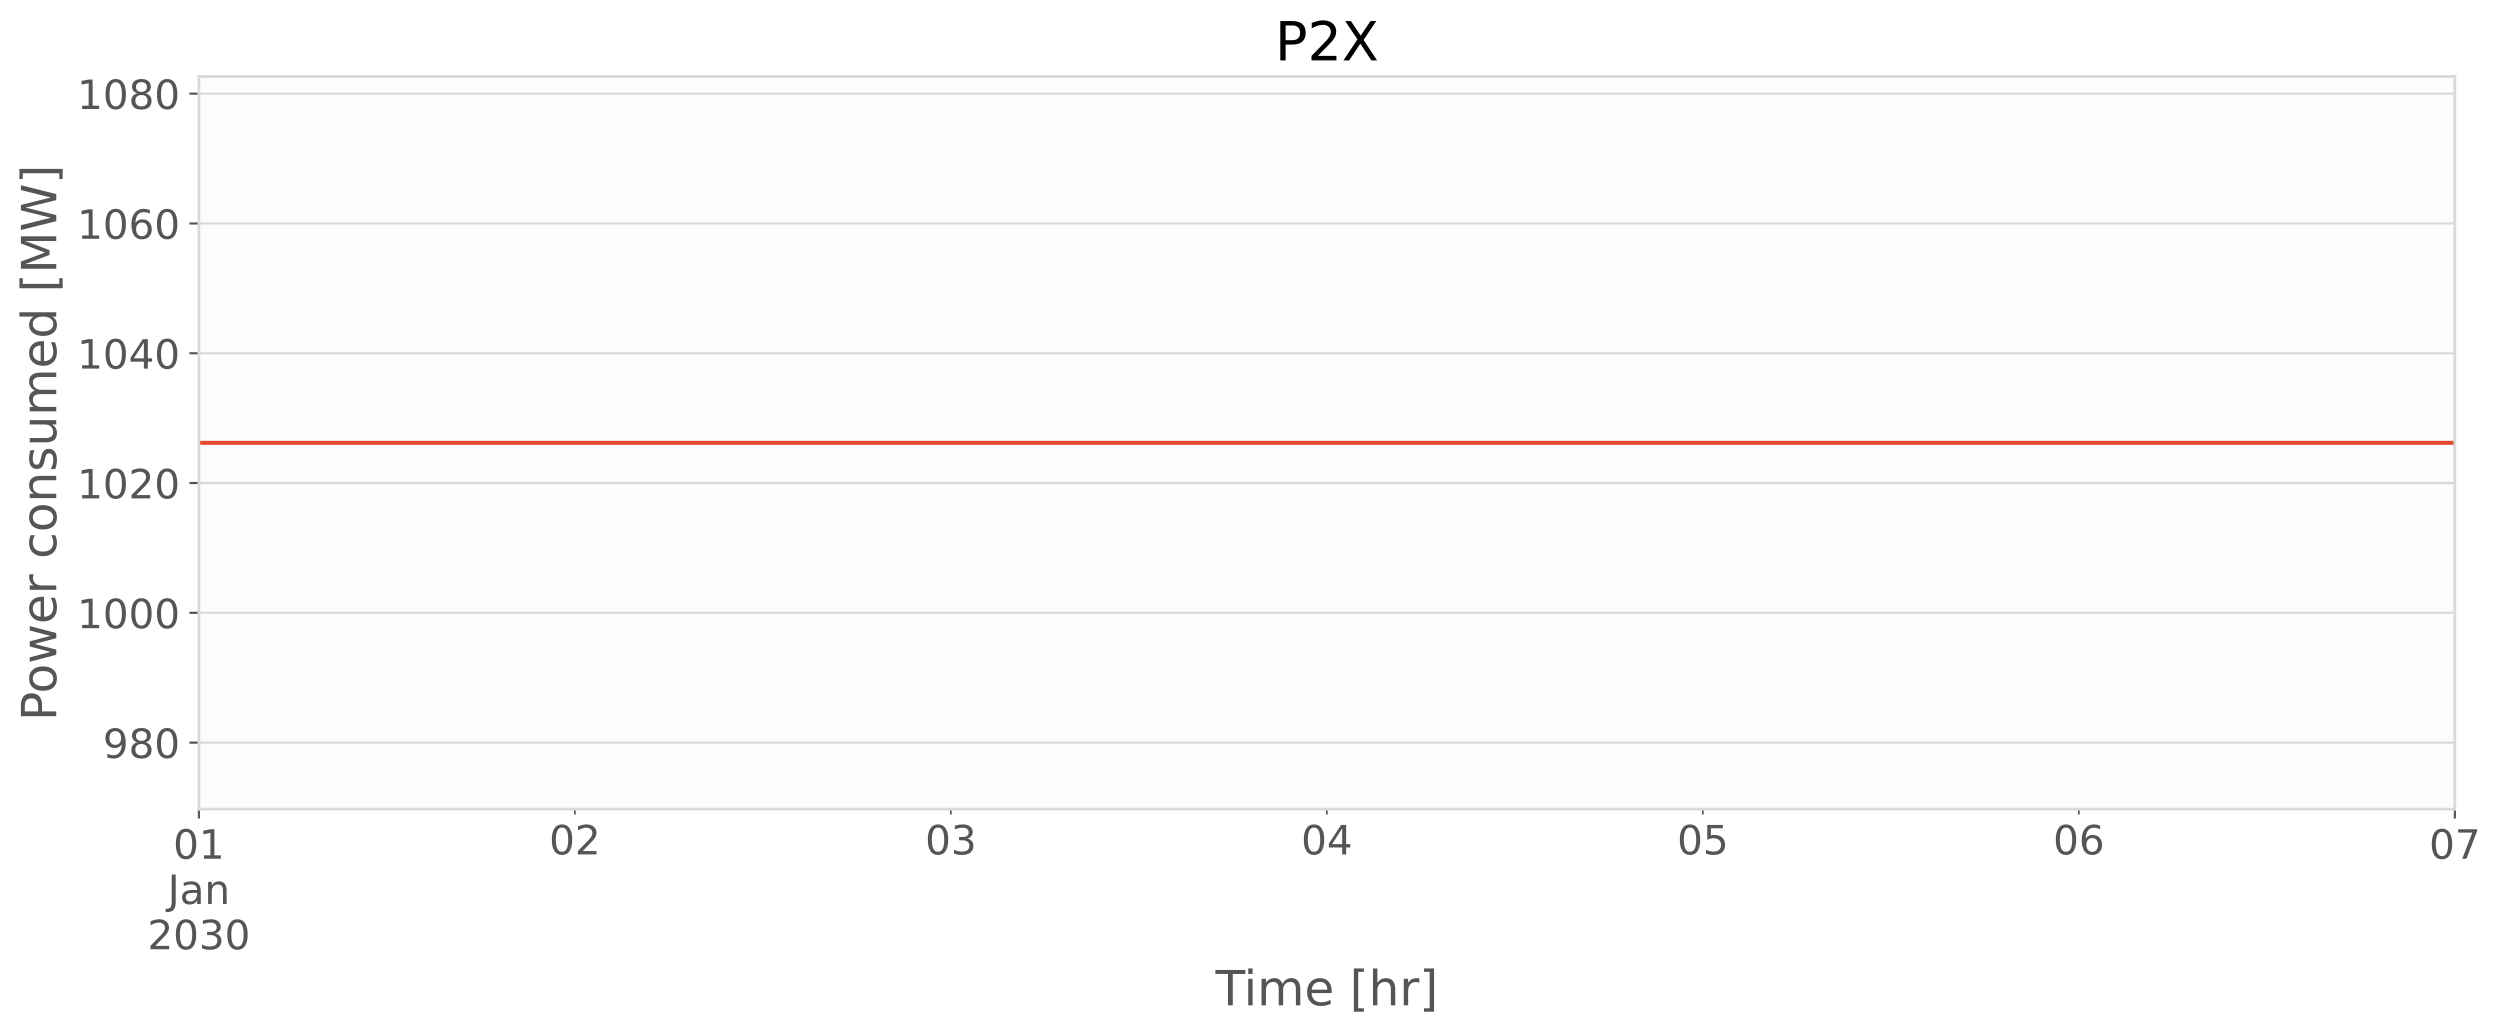
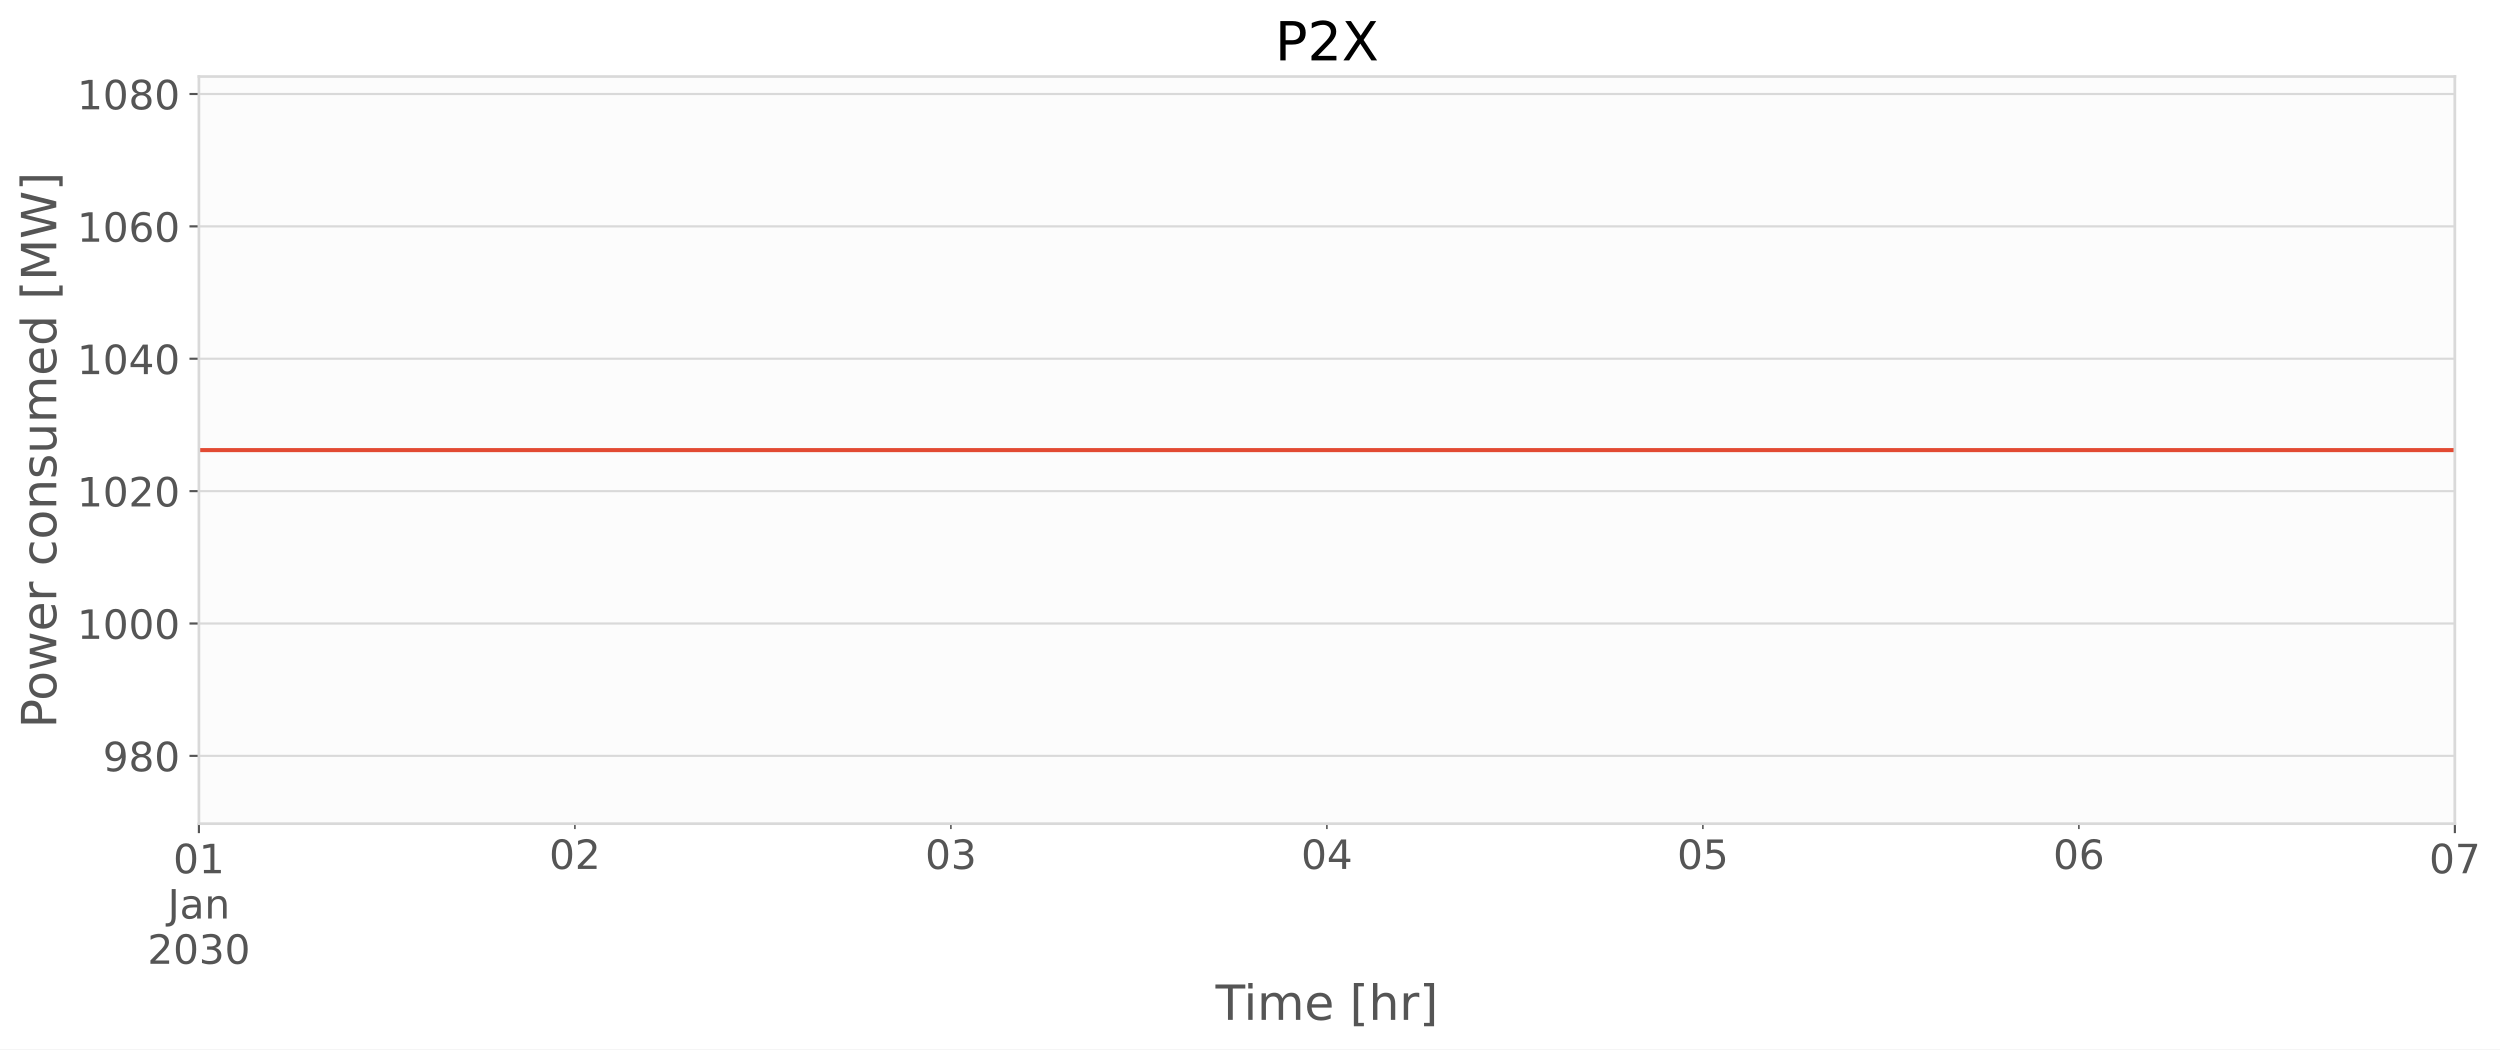
- <svg xmlns="http://www.w3.org/2000/svg" xmlns:xlink="http://www.w3.org/1999/xlink" height="383.928pt" version="1.1" viewBox="0 0 927.539 383.928" width="927.539pt">
+ <svg xmlns="http://www.w3.org/2000/svg" xmlns:xlink="http://www.w3.org/1999/xlink" height="389.328pt" version="1.1" viewBox="0 0 927.539 389.328" width="927.539pt">
  <defs>
    <style type="text/css">*{stroke-linecap:butt;stroke-linejoin:round;}</style>
  </defs>
  <g id="figure_1">
    <g id="patch_1">
-       <path d="M 0 383.928  L 927.539 383.928  L 927.539 0  L 0 0  z " style="fill:#ffffff;" />
+       <path d="M 0 389.328  L 927.539 389.328  L 927.539 0  L 0 0  z " style="fill:#ffffff;" />
    </g>
    <g id="axes_1">
      <g id="patch_2">
-         <path d="M 73.796 300.197  L 910.796 300.197  L 910.796 28.397  L 73.796 28.397  z " style="fill:#fcfcfc;" />
+         <path d="M 73.796 305.597  L 910.796 305.597  L 910.796 28.397  L 73.796 28.397  z " style="fill:#fcfcfc;" />
      </g>
      <g id="matplotlib.axis_1">
        <g id="xtick_1">
          <g id="line2d_1">
-             <path clip-path="url(#pcc6a707d5c)" d="M 73.796 300.197  L 73.796 28.397  " style="fill:none;stroke:#d9d9d9;stroke-linecap:square;stroke-width:0.8;" />
+             <path clip-path="url(#p86ba0b8efd)" d="M 73.796 305.597  L 73.796 28.397  " style="fill:none;stroke:#d9d9d9;stroke-linecap:square;stroke-width:0.8;" />
          </g>
          <g id="line2d_2">
            <defs>
-               <path d="M 0 0  L 0 3.5  " id="mbdd3575da2" style="stroke:#555555;stroke-width:0.8;" />
-             </defs>
-             <g>
-               <use style="fill:#555555;stroke:#555555;stroke-width:0.8;" x="73.796" xlink:href="#mbdd3575da2" y="300.197" />
+               <path d="M 0 0  L 0 3.5  " id="m4f97d7c72f" style="stroke:#555555;stroke-width:0.8;" />
+             </defs>
+             <g>
+               <use style="fill:#555555;stroke:#555555;stroke-width:0.8;" x="73.796" xlink:href="#m4f97d7c72f" y="305.597" />
            </g>
          </g>
          <g id="text_1">
-             <g style="fill:#555555;" transform="translate(64.25187 318.5945)scale(0.15 -0.15)">
+             <g style="fill:#555555;" transform="translate(64.25187 323.9945)scale(0.15 -0.15)">
              <defs>
                <path d="M 2034 4250  Q 1547 4250 1301 3770  Q 1056 3291 1056 2328  Q 1056 1369 1301 889  Q 1547 409 2034 409  Q 2525 409 2770 889  Q 3016 1369 3016 2328  Q 3016 3291 2770 3770  Q 2525 4250 2034 4250  z M 2034 4750  Q 2819 4750 3233 4129  Q 3647 3509 3647 2328  Q 3647 1150 3233 529  Q 2819 -91 2034 -91  Q 1250 -91 836 529  Q 422 1150 422 2328  Q 422 3509 836 4129  Q 1250 4750 2034 4750  z " id="DejaVuSans-30" transform="scale(0.015625)" />
                <path d="M 794 531  L 1825 531  L 1825 4091  L 703 3866  L 703 4441  L 1819 4666  L 2450 4666  L 2450 531  L 3481 531  L 3481 0  L 794 0  L 794 531  z " id="DejaVuSans-31" transform="scale(0.015625)" />
              </defs>
              <use xlink:href="#DejaVuSans-30" />
              <use x="63.623" xlink:href="#DejaVuSans-31" />
            </g>
-             <g style="fill:#555555;" transform="translate(62.23391 335.3913)scale(0.15 -0.15)">
+             <g style="fill:#555555;" transform="translate(62.23391 340.7912)scale(0.15 -0.15)">
              <defs>
                <path d="M 628 4666  L 1259 4666  L 1259 325  Q 1259 -519 939 -900  Q 619 -1281 -91 -1281  L -331 -1281  L -331 -750  L -134 -750  Q 284 -750 456 -515  Q 628 -281 628 325  L 628 4666  z " id="DejaVuSans-4a" transform="scale(0.015625)" />
                <path d="M 2194 1759  Q 1497 1759 1228 1600  Q 959 1441 959 1056  Q 959 750 1161 570  Q 1363 391 1709 391  Q 2188 391 2477 730  Q 2766 1069 2766 1631  L 2766 1759  L 2194 1759  z M 3341 1997  L 3341 0  L 2766 0  L 2766 531  Q 2569 213 2275 61  Q 1981 -91 1556 -91  Q 1019 -91 701 211  Q 384 513 384 1019  Q 384 1609 779 1909  Q 1175 2209 1959 2209  L 2766 2209  L 2766 2266  Q 2766 2663 2505 2880  Q 2244 3097 1772 3097  Q 1472 3097 1187 3025  Q 903 2953 641 2809  L 641 3341  Q 956 3463 1253 3523  Q 1550 3584 1831 3584  Q 2591 3584 2966 3190  Q 3341 2797 3341 1997  z " id="DejaVuSans-61" transform="scale(0.015625)" />
                <path d="M 3513 2113  L 3513 0  L 2938 0  L 2938 2094  Q 2938 2591 2744 2837  Q 2550 3084 2163 3084  Q 1697 3084 1428 2787  Q 1159 2491 1159 1978  L 1159 0  L 581 0  L 581 3500  L 1159 3500  L 1159 2956  Q 1366 3272 1645 3428  Q 1925 3584 2291 3584  Q 2894 3584 3203 3211  Q 3513 2838 3513 2113  z " id="DejaVuSans-6e" transform="scale(0.015625)" />
              </defs>
              <use xlink:href="#DejaVuSans-4a" />
              <use x="29.492" xlink:href="#DejaVuSans-61" />
              <use x="90.771" xlink:href="#DejaVuSans-6e" />
            </g>
-             <g style="fill:#555555;" transform="translate(54.70813 352.188)scale(0.15 -0.15)">
+             <g style="fill:#555555;" transform="translate(54.70813 357.588)scale(0.15 -0.15)">
              <defs>
                <path d="M 1228 531  L 3431 531  L 3431 0  L 469 0  L 469 531  Q 828 903 1448 1529  Q 2069 2156 2228 2338  Q 2531 2678 2651 2914  Q 2772 3150 2772 3378  Q 2772 3750 2511 3984  Q 2250 4219 1831 4219  Q 1534 4219 1204 4116  Q 875 4013 500 3803  L 500 4441  Q 881 4594 1212 4672  Q 1544 4750 1819 4750  Q 2544 4750 2975 4387  Q 3406 4025 3406 3419  Q 3406 3131 3298 2873  Q 3191 2616 2906 2266  Q 2828 2175 2409 1742  Q 1991 1309 1228 531  z " id="DejaVuSans-32" transform="scale(0.015625)" />
                <path d="M 2597 2516  Q 3050 2419 3304 2112  Q 3559 1806 3559 1356  Q 3559 666 3084 287  Q 2609 -91 1734 -91  Q 1441 -91 1130 -33  Q 819 25 488 141  L 488 750  Q 750 597 1062 519  Q 1375 441 1716 441  Q 2309 441 2620 675  Q 2931 909 2931 1356  Q 2931 1769 2642 2001  Q 2353 2234 1838 2234  L 1294 2234  L 1294 2753  L 1863 2753  Q 2328 2753 2575 2939  Q 2822 3125 2822 3475  Q 2822 3834 2567 4026  Q 2313 4219 1838 4219  Q 1578 4219 1281 4162  Q 984 4106 628 3988  L 628 4550  Q 988 4650 1302 4700  Q 1616 4750 1894 4750  Q 2613 4750 3031 4423  Q 3450 4097 3450 3541  Q 3450 3153 3228 2886  Q 3006 2619 2597 2516  z " id="DejaVuSans-33" transform="scale(0.015625)" />
              </defs>
              <use xlink:href="#DejaVuSans-32" />
              <use x="63.623" xlink:href="#DejaVuSans-30" />
              <use x="127.246" xlink:href="#DejaVuSans-33" />
              <use x="190.869" xlink:href="#DejaVuSans-30" />
            </g>
          </g>
        </g>
        <g id="xtick_2">
          <g id="line2d_3">
-             <path clip-path="url(#pcc6a707d5c)" d="M 910.796 300.197  L 910.796 28.397  " style="fill:none;stroke:#d9d9d9;stroke-linecap:square;stroke-width:0.8;" />
+             <path clip-path="url(#p86ba0b8efd)" d="M 910.796 305.597  L 910.796 28.397  " style="fill:none;stroke:#d9d9d9;stroke-linecap:square;stroke-width:0.8;" />
          </g>
          <g id="line2d_4">
            <g>
-               <use style="fill:#555555;stroke:#555555;stroke-width:0.8;" x="910.796" xlink:href="#mbdd3575da2" y="300.197" />
+               <use style="fill:#555555;stroke:#555555;stroke-width:0.8;" x="910.796" xlink:href="#m4f97d7c72f" y="305.597" />
            </g>
          </g>
          <g id="text_2">
-             <g style="fill:#555555;" transform="translate(901.2519 318.5945)scale(0.15 -0.15)">
+             <g style="fill:#555555;" transform="translate(901.2519 323.9945)scale(0.15 -0.15)">
              <defs>
                <path d="M 525 4666  L 3525 4666  L 3525 4397  L 1831 0  L 1172 0  L 2766 4134  L 525 4134  L 525 4666  z " id="DejaVuSans-37" transform="scale(0.015625)" />
              </defs>
              <use xlink:href="#DejaVuSans-30" />
              <use x="63.623" xlink:href="#DejaVuSans-37" />
            </g>
          </g>
        </g>
        <g id="xtick_3">
          <g id="line2d_5">
            <defs>
-               <path d="M 0 0  L 0 2  " id="m531dc61797" style="stroke:#555555;stroke-width:0.6;" />
-             </defs>
-             <g>
-               <use style="fill:#555555;stroke:#555555;stroke-width:0.6;" x="213.296" xlink:href="#m531dc61797" y="300.197" />
+               <path d="M 0 0  L 0 2  " id="m20378289d3" style="stroke:#555555;stroke-width:0.6;" />
+             </defs>
+             <g>
+               <use style="fill:#555555;stroke:#555555;stroke-width:0.6;" x="213.296" xlink:href="#m20378289d3" y="305.597" />
            </g>
          </g>
          <g id="text_3">
-             <g style="fill:#555555;" transform="translate(203.7519 316.9945)scale(0.15 -0.15)">
+             <g style="fill:#555555;" transform="translate(203.7519 322.3945)scale(0.15 -0.15)">
              <use xlink:href="#DejaVuSans-30" />
              <use x="63.623" xlink:href="#DejaVuSans-32" />
            </g>
          </g>
        </g>
        <g id="xtick_4">
          <g id="line2d_6">
            <g>
-               <use style="fill:#555555;stroke:#555555;stroke-width:0.6;" x="352.796" xlink:href="#m531dc61797" y="300.197" />
+               <use style="fill:#555555;stroke:#555555;stroke-width:0.6;" x="352.796" xlink:href="#m20378289d3" y="305.597" />
            </g>
          </g>
          <g id="text_4">
-             <g style="fill:#555555;" transform="translate(343.2519 316.9945)scale(0.15 -0.15)">
+             <g style="fill:#555555;" transform="translate(343.2519 322.3945)scale(0.15 -0.15)">
              <use xlink:href="#DejaVuSans-30" />
              <use x="63.623" xlink:href="#DejaVuSans-33" />
            </g>
          </g>
        </g>
        <g id="xtick_5">
          <g id="line2d_7">
            <g>
-               <use style="fill:#555555;stroke:#555555;stroke-width:0.6;" x="492.296" xlink:href="#m531dc61797" y="300.197" />
+               <use style="fill:#555555;stroke:#555555;stroke-width:0.6;" x="492.296" xlink:href="#m20378289d3" y="305.597" />
            </g>
          </g>
          <g id="text_5">
-             <g style="fill:#555555;" transform="translate(482.7519 316.9945)scale(0.15 -0.15)">
+             <g style="fill:#555555;" transform="translate(482.7519 322.3945)scale(0.15 -0.15)">
              <defs>
                <path d="M 2419 4116  L 825 1625  L 2419 1625  L 2419 4116  z M 2253 4666  L 3047 4666  L 3047 1625  L 3713 1625  L 3713 1100  L 3047 1100  L 3047 0  L 2419 0  L 2419 1100  L 313 1100  L 313 1709  L 2253 4666  z " id="DejaVuSans-34" transform="scale(0.015625)" />
              </defs>
              <use xlink:href="#DejaVuSans-30" />
              <use x="63.623" xlink:href="#DejaVuSans-34" />
            </g>
          </g>
        </g>
        <g id="xtick_6">
          <g id="line2d_8">
            <g>
-               <use style="fill:#555555;stroke:#555555;stroke-width:0.6;" x="631.796" xlink:href="#m531dc61797" y="300.197" />
+               <use style="fill:#555555;stroke:#555555;stroke-width:0.6;" x="631.796" xlink:href="#m20378289d3" y="305.597" />
            </g>
          </g>
          <g id="text_6">
-             <g style="fill:#555555;" transform="translate(622.2519 316.9945)scale(0.15 -0.15)">
+             <g style="fill:#555555;" transform="translate(622.2519 322.3945)scale(0.15 -0.15)">
              <defs>
                <path d="M 691 4666  L 3169 4666  L 3169 4134  L 1269 4134  L 1269 2991  Q 1406 3038 1543 3061  Q 1681 3084 1819 3084  Q 2600 3084 3056 2656  Q 3513 2228 3513 1497  Q 3513 744 3044 326  Q 2575 -91 1722 -91  Q 1428 -91 1123 -41  Q 819 9 494 109  L 494 744  Q 775 591 1075 516  Q 1375 441 1709 441  Q 2250 441 2565 725  Q 2881 1009 2881 1497  Q 2881 1984 2565 2268  Q 2250 2553 1709 2553  Q 1456 2553 1204 2497  Q 953 2441 691 2322  L 691 4666  z " id="DejaVuSans-35" transform="scale(0.015625)" />
              </defs>
              <use xlink:href="#DejaVuSans-30" />
              <use x="63.623" xlink:href="#DejaVuSans-35" />
            </g>
          </g>
        </g>
        <g id="xtick_7">
          <g id="line2d_9">
            <g>
-               <use style="fill:#555555;stroke:#555555;stroke-width:0.6;" x="771.296" xlink:href="#m531dc61797" y="300.197" />
+               <use style="fill:#555555;stroke:#555555;stroke-width:0.6;" x="771.296" xlink:href="#m20378289d3" y="305.597" />
            </g>
          </g>
          <g id="text_7">
-             <g style="fill:#555555;" transform="translate(761.7519 316.9945)scale(0.15 -0.15)">
+             <g style="fill:#555555;" transform="translate(761.7519 322.3945)scale(0.15 -0.15)">
              <defs>
                <path d="M 2113 2584  Q 1688 2584 1439 2293  Q 1191 2003 1191 1497  Q 1191 994 1439 701  Q 1688 409 2113 409  Q 2538 409 2786 701  Q 3034 994 3034 1497  Q 3034 2003 2786 2293  Q 2538 2584 2113 2584  z M 3366 4563  L 3366 3988  Q 3128 4100 2886 4159  Q 2644 4219 2406 4219  Q 1781 4219 1451 3797  Q 1122 3375 1075 2522  Q 1259 2794 1537 2939  Q 1816 3084 2150 3084  Q 2853 3084 3261 2657  Q 3669 2231 3669 1497  Q 3669 778 3244 343  Q 2819 -91 2113 -91  Q 1303 -91 875 529  Q 447 1150 447 2328  Q 447 3434 972 4092  Q 1497 4750 2381 4750  Q 2619 4750 2861 4703  Q 3103 4656 3366 4563  z " id="DejaVuSans-36" transform="scale(0.015625)" />
              </defs>
              <use xlink:href="#DejaVuSans-30" />
              <use x="63.623" xlink:href="#DejaVuSans-36" />
            </g>
          </g>
        </g>
        <g id="text_8">
-           <g style="fill:#555555;" transform="translate(450.9884 372.9847)scale(0.18 -0.18)">
+           <g style="fill:#555555;" transform="translate(450.9884 378.3847)scale(0.18 -0.18)">
            <defs>
              <path d="M -19 4666  L 3928 4666  L 3928 4134  L 2272 4134  L 2272 0  L 1638 0  L 1638 4134  L -19 4134  L -19 4666  z " id="DejaVuSans-54" transform="scale(0.015625)" />
              <path d="M 603 3500  L 1178 3500  L 1178 0  L 603 0  L 603 3500  z M 603 4863  L 1178 4863  L 1178 4134  L 603 4134  L 603 4863  z " id="DejaVuSans-69" transform="scale(0.015625)" />
              <path d="M 3328 2828  Q 3544 3216 3844 3400  Q 4144 3584 4550 3584  Q 5097 3584 5394 3201  Q 5691 2819 5691 2113  L 5691 0  L 5113 0  L 5113 2094  Q 5113 2597 4934 2840  Q 4756 3084 4391 3084  Q 3944 3084 3684 2787  Q 3425 2491 3425 1978  L 3425 0  L 2847 0  L 2847 2094  Q 2847 2600 2669 2842  Q 2491 3084 2119 3084  Q 1678 3084 1418 2786  Q 1159 2488 1159 1978  L 1159 0  L 581 0  L 581 3500  L 1159 3500  L 1159 2956  Q 1356 3278 1631 3431  Q 1906 3584 2284 3584  Q 2666 3584 2933 3390  Q 3200 3197 3328 2828  z " id="DejaVuSans-6d" transform="scale(0.015625)" />
              <path d="M 3597 1894  L 3597 1613  L 953 1613  Q 991 1019 1311 708  Q 1631 397 2203 397  Q 2534 397 2845 478  Q 3156 559 3463 722  L 3463 178  Q 3153 47 2828 -22  Q 2503 -91 2169 -91  Q 1331 -91 842 396  Q 353 884 353 1716  Q 353 2575 817 3079  Q 1281 3584 2069 3584  Q 2775 3584 3186 3129  Q 3597 2675 3597 1894  z M 3022 2063  Q 3016 2534 2758 2815  Q 2500 3097 2075 3097  Q 1594 3097 1305 2825  Q 1016 2553 972 2059  L 3022 2063  z " id="DejaVuSans-65" transform="scale(0.015625)" />
              <path id="DejaVuSans-20" transform="scale(0.015625)" />
              <path d="M 550 4863  L 1875 4863  L 1875 4416  L 1125 4416  L 1125 -397  L 1875 -397  L 1875 -844  L 550 -844  L 550 4863  z " id="DejaVuSans-5b" transform="scale(0.015625)" />
              <path d="M 3513 2113  L 3513 0  L 2938 0  L 2938 2094  Q 2938 2591 2744 2837  Q 2550 3084 2163 3084  Q 1697 3084 1428 2787  Q 1159 2491 1159 1978  L 1159 0  L 581 0  L 581 4863  L 1159 4863  L 1159 2956  Q 1366 3272 1645 3428  Q 1925 3584 2291 3584  Q 2894 3584 3203 3211  Q 3513 2838 3513 2113  z " id="DejaVuSans-68" transform="scale(0.015625)" />
              <path d="M 2631 2963  Q 2534 3019 2420 3045  Q 2306 3072 2169 3072  Q 1681 3072 1420 2755  Q 1159 2438 1159 1844  L 1159 0  L 581 0  L 581 3500  L 1159 3500  L 1159 2956  Q 1341 3275 1631 3429  Q 1922 3584 2338 3584  Q 2397 3584 2469 3576  Q 2541 3569 2628 3553  L 2631 2963  z " id="DejaVuSans-72" transform="scale(0.015625)" />
              <path d="M 1947 4863  L 1947 -844  L 622 -844  L 622 -397  L 1369 -397  L 1369 4416  L 622 4416  L 622 4863  L 1947 4863  z " id="DejaVuSans-5d" transform="scale(0.015625)" />
            </defs>
            <use xlink:href="#DejaVuSans-54" />
            <use x="57.959" xlink:href="#DejaVuSans-69" />
            <use x="85.742" xlink:href="#DejaVuSans-6d" />
            <use x="183.154" xlink:href="#DejaVuSans-65" />
            <use x="244.678" xlink:href="#DejaVuSans-20" />
            <use x="276.465" xlink:href="#DejaVuSans-5b" />
            <use x="315.479" xlink:href="#DejaVuSans-68" />
            <use x="378.857" xlink:href="#DejaVuSans-72" />
            <use x="419.971" xlink:href="#DejaVuSans-5d" />
          </g>
        </g>
      </g>
      <g id="matplotlib.axis_2">
        <g id="ytick_1">
          <g id="line2d_10">
-             <path clip-path="url(#pcc6a707d5c)" d="M 73.796 275.53  L 910.796 275.53  " style="fill:none;stroke:#d9d9d9;stroke-linecap:square;stroke-width:0.8;" />
+             <path clip-path="url(#p86ba0b8efd)" d="M 73.796 280.44  L 910.796 280.44  " style="fill:none;stroke:#d9d9d9;stroke-linecap:square;stroke-width:0.8;" />
          </g>
          <g id="line2d_11">
            <defs>
-               <path d="M 0 0  L -3.5 0  " id="mdd96b20975" style="stroke:#555555;stroke-width:0.8;" />
-             </defs>
-             <g>
-               <use style="fill:#555555;stroke:#555555;stroke-width:0.8;" x="73.796" xlink:href="#mdd96b20975" y="275.53" />
+               <path d="M 0 0  L -3.5 0  " id="me070466689" style="stroke:#555555;stroke-width:0.8;" />
+             </defs>
+             <g>
+               <use style="fill:#555555;stroke:#555555;stroke-width:0.8;" x="73.796" xlink:href="#me070466689" y="280.44" />
            </g>
          </g>
          <g id="text_9">
-             <g style="fill:#555555;" transform="translate(38.16437 281.2284)scale(0.15 -0.15)">
+             <g style="fill:#555555;" transform="translate(38.16437 286.1383)scale(0.15 -0.15)">
              <defs>
                <path d="M 703 97  L 703 672  Q 941 559 1184 500  Q 1428 441 1663 441  Q 2288 441 2617 861  Q 2947 1281 2994 2138  Q 2813 1869 2534 1725  Q 2256 1581 1919 1581  Q 1219 1581 811 2004  Q 403 2428 403 3163  Q 403 3881 828 4315  Q 1253 4750 1959 4750  Q 2769 4750 3195 4129  Q 3622 3509 3622 2328  Q 3622 1225 3098 567  Q 2575 -91 1691 -91  Q 1453 -91 1209 -44  Q 966 3 703 97  z M 1959 2075  Q 2384 2075 2632 2365  Q 2881 2656 2881 3163  Q 2881 3666 2632 3958  Q 2384 4250 1959 4250  Q 1534 4250 1286 3958  Q 1038 3666 1038 3163  Q 1038 2656 1286 2365  Q 1534 2075 1959 2075  z " id="DejaVuSans-39" transform="scale(0.015625)" />
                <path d="M 2034 2216  Q 1584 2216 1326 1975  Q 1069 1734 1069 1313  Q 1069 891 1326 650  Q 1584 409 2034 409  Q 2484 409 2743 651  Q 3003 894 3003 1313  Q 3003 1734 2745 1975  Q 2488 2216 2034 2216  z M 1403 2484  Q 997 2584 770 2862  Q 544 3141 544 3541  Q 544 4100 942 4425  Q 1341 4750 2034 4750  Q 2731 4750 3128 4425  Q 3525 4100 3525 3541  Q 3525 3141 3298 2862  Q 3072 2584 2669 2484  Q 3125 2378 3379 2068  Q 3634 1759 3634 1313  Q 3634 634 3220 271  Q 2806 -91 2034 -91  Q 1263 -91 848 271  Q 434 634 434 1313  Q 434 1759 690 2068  Q 947 2378 1403 2484  z M 1172 3481  Q 1172 3119 1398 2916  Q 1625 2713 2034 2713  Q 2441 2713 2670 2916  Q 2900 3119 2900 3481  Q 2900 3844 2670 4047  Q 2441 4250 2034 4250  Q 1625 4250 1398 4047  Q 1172 3844 1172 3481  z " id="DejaVuSans-38" transform="scale(0.015625)" />
              </defs>
              <use xlink:href="#DejaVuSans-39" />
              <use x="63.623" xlink:href="#DejaVuSans-38" />
              <use x="127.246" xlink:href="#DejaVuSans-30" />
            </g>
          </g>
        </g>
        <g id="ytick_2">
          <g id="line2d_12">
-             <path clip-path="url(#pcc6a707d5c)" d="M 73.796 227.373  L 910.796 227.373  " style="fill:none;stroke:#d9d9d9;stroke-linecap:square;stroke-width:0.8;" />
+             <path clip-path="url(#p86ba0b8efd)" d="M 73.796 231.326  L 910.796 231.326  " style="fill:none;stroke:#d9d9d9;stroke-linecap:square;stroke-width:0.8;" />
          </g>
          <g id="line2d_13">
            <g>
-               <use style="fill:#555555;stroke:#555555;stroke-width:0.8;" x="73.796" xlink:href="#mdd96b20975" y="227.373" />
+               <use style="fill:#555555;stroke:#555555;stroke-width:0.8;" x="73.796" xlink:href="#me070466689" y="231.326" />
            </g>
          </g>
          <g id="text_10">
-             <g style="fill:#555555;" transform="translate(28.62063 233.0718)scale(0.15 -0.15)">
+             <g style="fill:#555555;" transform="translate(28.62063 237.0249)scale(0.15 -0.15)">
              <use xlink:href="#DejaVuSans-31" />
              <use x="63.623" xlink:href="#DejaVuSans-30" />
              <use x="127.246" xlink:href="#DejaVuSans-30" />
              <use x="190.869" xlink:href="#DejaVuSans-30" />
            </g>
          </g>
        </g>
        <g id="ytick_3">
          <g id="line2d_14">
-             <path clip-path="url(#pcc6a707d5c)" d="M 73.796 179.216  L 910.796 179.216  " style="fill:none;stroke:#d9d9d9;stroke-linecap:square;stroke-width:0.8;" />
+             <path clip-path="url(#p86ba0b8efd)" d="M 73.796 182.213  L 910.796 182.213  " style="fill:none;stroke:#d9d9d9;stroke-linecap:square;stroke-width:0.8;" />
          </g>
          <g id="line2d_15">
            <g>
-               <use style="fill:#555555;stroke:#555555;stroke-width:0.8;" x="73.796" xlink:href="#mdd96b20975" y="179.216" />
+               <use style="fill:#555555;stroke:#555555;stroke-width:0.8;" x="73.796" xlink:href="#me070466689" y="182.213" />
            </g>
          </g>
          <g id="text_11">
-             <g style="fill:#555555;" transform="translate(28.62063 184.9151)scale(0.15 -0.15)">
+             <g style="fill:#555555;" transform="translate(28.62063 187.9115)scale(0.15 -0.15)">
              <use xlink:href="#DejaVuSans-31" />
              <use x="63.623" xlink:href="#DejaVuSans-30" />
              <use x="127.246" xlink:href="#DejaVuSans-32" />
              <use x="190.869" xlink:href="#DejaVuSans-30" />
            </g>
          </g>
        </g>
        <g id="ytick_4">
          <g id="line2d_16">
-             <path clip-path="url(#pcc6a707d5c)" d="M 73.796 131.06  L 910.796 131.06  " style="fill:none;stroke:#d9d9d9;stroke-linecap:square;stroke-width:0.8;" />
+             <path clip-path="url(#p86ba0b8efd)" d="M 73.796 133.099  L 910.796 133.099  " style="fill:none;stroke:#d9d9d9;stroke-linecap:square;stroke-width:0.8;" />
          </g>
          <g id="line2d_17">
            <g>
-               <use style="fill:#555555;stroke:#555555;stroke-width:0.8;" x="73.796" xlink:href="#mdd96b20975" y="131.06" />
+               <use style="fill:#555555;stroke:#555555;stroke-width:0.8;" x="73.796" xlink:href="#me070466689" y="133.099" />
            </g>
          </g>
          <g id="text_12">
-             <g style="fill:#555555;" transform="translate(28.62063 136.7584)scale(0.15 -0.15)">
+             <g style="fill:#555555;" transform="translate(28.62063 138.7981)scale(0.15 -0.15)">
              <use xlink:href="#DejaVuSans-31" />
              <use x="63.623" xlink:href="#DejaVuSans-30" />
              <use x="127.246" xlink:href="#DejaVuSans-34" />
              <use x="190.869" xlink:href="#DejaVuSans-30" />
            </g>
          </g>
        </g>
        <g id="ytick_5">
          <g id="line2d_18">
-             <path clip-path="url(#pcc6a707d5c)" d="M 73.796 82.903  L 910.796 82.903  " style="fill:none;stroke:#d9d9d9;stroke-linecap:square;stroke-width:0.8;" />
+             <path clip-path="url(#p86ba0b8efd)" d="M 73.796 83.986  L 910.796 83.986  " style="fill:none;stroke:#d9d9d9;stroke-linecap:square;stroke-width:0.8;" />
          </g>
          <g id="line2d_19">
            <g>
-               <use style="fill:#555555;stroke:#555555;stroke-width:0.8;" x="73.796" xlink:href="#mdd96b20975" y="82.903" />
+               <use style="fill:#555555;stroke:#555555;stroke-width:0.8;" x="73.796" xlink:href="#me070466689" y="83.986" />
            </g>
          </g>
          <g id="text_13">
-             <g style="fill:#555555;" transform="translate(28.62063 88.60177)scale(0.15 -0.15)">
+             <g style="fill:#555555;" transform="translate(28.62063 89.68467)scale(0.15 -0.15)">
              <use xlink:href="#DejaVuSans-31" />
              <use x="63.623" xlink:href="#DejaVuSans-30" />
              <use x="127.246" xlink:href="#DejaVuSans-36" />
              <use x="190.869" xlink:href="#DejaVuSans-30" />
            </g>
          </g>
        </g>
        <g id="ytick_6">
          <g id="line2d_20">
-             <path clip-path="url(#pcc6a707d5c)" d="M 73.796 34.746  L 910.796 34.746  " style="fill:none;stroke:#d9d9d9;stroke-linecap:square;stroke-width:0.8;" />
+             <path clip-path="url(#p86ba0b8efd)" d="M 73.796 34.872  L 910.796 34.872  " style="fill:none;stroke:#d9d9d9;stroke-linecap:square;stroke-width:0.8;" />
          </g>
          <g id="line2d_21">
            <g>
-               <use style="fill:#555555;stroke:#555555;stroke-width:0.8;" x="73.796" xlink:href="#mdd96b20975" y="34.746" />
+               <use style="fill:#555555;stroke:#555555;stroke-width:0.8;" x="73.796" xlink:href="#me070466689" y="34.872" />
            </g>
          </g>
          <g id="text_14">
-             <g style="fill:#555555;" transform="translate(28.62063 40.44511)scale(0.15 -0.15)">
+             <g style="fill:#555555;" transform="translate(28.62063 40.57126)scale(0.15 -0.15)">
              <use xlink:href="#DejaVuSans-31" />
              <use x="63.623" xlink:href="#DejaVuSans-30" />
              <use x="127.246" xlink:href="#DejaVuSans-38" />
              <use x="190.869" xlink:href="#DejaVuSans-30" />
            </g>
          </g>
        </g>
        <g id="text_15">
-           <g style="fill:#555555;" transform="translate(20.87719 267.4791)rotate(-90)scale(0.18 -0.18)">
+           <g style="fill:#555555;" transform="translate(20.87719 270.1791)rotate(-90)scale(0.18 -0.18)">
            <defs>
              <path d="M 1259 4147  L 1259 2394  L 2053 2394  Q 2494 2394 2734 2622  Q 2975 2850 2975 3272  Q 2975 3691 2734 3919  Q 2494 4147 2053 4147  L 1259 4147  z M 628 4666  L 2053 4666  Q 2838 4666 3239 4311  Q 3641 3956 3641 3272  Q 3641 2581 3239 2228  Q 2838 1875 2053 1875  L 1259 1875  L 1259 0  L 628 0  L 628 4666  z " id="DejaVuSans-50" transform="scale(0.015625)" />
              <path d="M 1959 3097  Q 1497 3097 1228 2736  Q 959 2375 959 1747  Q 959 1119 1226 758  Q 1494 397 1959 397  Q 2419 397 2687 759  Q 2956 1122 2956 1747  Q 2956 2369 2687 2733  Q 2419 3097 1959 3097  z M 1959 3584  Q 2709 3584 3137 3096  Q 3566 2609 3566 1747  Q 3566 888 3137 398  Q 2709 -91 1959 -91  Q 1206 -91 779 398  Q 353 888 353 1747  Q 353 2609 779 3096  Q 1206 3584 1959 3584  z " id="DejaVuSans-6f" transform="scale(0.015625)" />
              <path d="M 269 3500  L 844 3500  L 1563 769  L 2278 3500  L 2956 3500  L 3675 769  L 4391 3500  L 4966 3500  L 4050 0  L 3372 0  L 2619 2869  L 1863 0  L 1184 0  L 269 3500  z " id="DejaVuSans-77" transform="scale(0.015625)" />
              <path d="M 3122 3366  L 3122 2828  Q 2878 2963 2633 3030  Q 2388 3097 2138 3097  Q 1578 3097 1268 2742  Q 959 2388 959 1747  Q 959 1106 1268 751  Q 1578 397 2138 397  Q 2388 397 2633 464  Q 2878 531 3122 666  L 3122 134  Q 2881 22 2623 -34  Q 2366 -91 2075 -91  Q 1284 -91 818 406  Q 353 903 353 1747  Q 353 2603 823 3093  Q 1294 3584 2113 3584  Q 2378 3584 2631 3529  Q 2884 3475 3122 3366  z " id="DejaVuSans-63" transform="scale(0.015625)" />
              <path d="M 2834 3397  L 2834 2853  Q 2591 2978 2328 3040  Q 2066 3103 1784 3103  Q 1356 3103 1142 2972  Q 928 2841 928 2578  Q 928 2378 1081 2264  Q 1234 2150 1697 2047  L 1894 2003  Q 2506 1872 2764 1633  Q 3022 1394 3022 966  Q 3022 478 2636 193  Q 2250 -91 1575 -91  Q 1294 -91 989 -36  Q 684 19 347 128  L 347 722  Q 666 556 975 473  Q 1284 391 1588 391  Q 1994 391 2212 530  Q 2431 669 2431 922  Q 2431 1156 2273 1281  Q 2116 1406 1581 1522  L 1381 1569  Q 847 1681 609 1914  Q 372 2147 372 2553  Q 372 3047 722 3315  Q 1072 3584 1716 3584  Q 2034 3584 2315 3537  Q 2597 3491 2834 3397  z " id="DejaVuSans-73" transform="scale(0.015625)" />
              <path d="M 544 1381  L 544 3500  L 1119 3500  L 1119 1403  Q 1119 906 1312 657  Q 1506 409 1894 409  Q 2359 409 2629 706  Q 2900 1003 2900 1516  L 2900 3500  L 3475 3500  L 3475 0  L 2900 0  L 2900 538  Q 2691 219 2414 64  Q 2138 -91 1772 -91  Q 1169 -91 856 284  Q 544 659 544 1381  z M 1991 3584  L 1991 3584  z " id="DejaVuSans-75" transform="scale(0.015625)" />
              <path d="M 2906 2969  L 2906 4863  L 3481 4863  L 3481 0  L 2906 0  L 2906 525  Q 2725 213 2448 61  Q 2172 -91 1784 -91  Q 1150 -91 751 415  Q 353 922 353 1747  Q 353 2572 751 3078  Q 1150 3584 1784 3584  Q 2172 3584 2448 3432  Q 2725 3281 2906 2969  z M 947 1747  Q 947 1113 1208 752  Q 1469 391 1925 391  Q 2381 391 2643 752  Q 2906 1113 2906 1747  Q 2906 2381 2643 2742  Q 2381 3103 1925 3103  Q 1469 3103 1208 2742  Q 947 2381 947 1747  z " id="DejaVuSans-64" transform="scale(0.015625)" />
              <path d="M 628 4666  L 1569 4666  L 2759 1491  L 3956 4666  L 4897 4666  L 4897 0  L 4281 0  L 4281 4097  L 3078 897  L 2444 897  L 1241 4097  L 1241 0  L 628 0  L 628 4666  z " id="DejaVuSans-4d" transform="scale(0.015625)" />
              <path d="M 213 4666  L 850 4666  L 1831 722  L 2809 4666  L 3519 4666  L 4500 722  L 5478 4666  L 6119 4666  L 4947 0  L 4153 0  L 3169 4050  L 2175 0  L 1381 0  L 213 4666  z " id="DejaVuSans-57" transform="scale(0.015625)" />
            </defs>
            <use xlink:href="#DejaVuSans-50" />
            <use x="56.678" xlink:href="#DejaVuSans-6f" />
            <use x="117.859" xlink:href="#DejaVuSans-77" />
            <use x="199.646" xlink:href="#DejaVuSans-65" />
            <use x="261.17" xlink:href="#DejaVuSans-72" />
            <use x="302.283" xlink:href="#DejaVuSans-20" />
            <use x="334.07" xlink:href="#DejaVuSans-63" />
            <use x="389.051" xlink:href="#DejaVuSans-6f" />
            <use x="450.232" xlink:href="#DejaVuSans-6e" />
            <use x="513.611" xlink:href="#DejaVuSans-73" />
            <use x="565.711" xlink:href="#DejaVuSans-75" />
            <use x="629.09" xlink:href="#DejaVuSans-6d" />
            <use x="726.502" xlink:href="#DejaVuSans-65" />
            <use x="788.025" xlink:href="#DejaVuSans-64" />
            <use x="851.502" xlink:href="#DejaVuSans-20" />
            <use x="883.289" xlink:href="#DejaVuSans-5b" />
            <use x="922.303" xlink:href="#DejaVuSans-4d" />
            <use x="1008.582" xlink:href="#DejaVuSans-57" />
            <use x="1107.459" xlink:href="#DejaVuSans-5d" />
          </g>
        </g>
      </g>
      <g id="line2d_22">
-         <path clip-path="url(#pcc6a707d5c)" d="M 73.796 164.297  L 910.796 164.297  L 910.796 164.297  " style="fill:none;stroke:#e24a33;stroke-linecap:square;stroke-width:1.5;" />
+         <path clip-path="url(#p86ba0b8efd)" d="M 73.796 166.997  L 910.796 166.997  L 910.796 166.997  " style="fill:none;stroke:#e24a33;stroke-linecap:square;stroke-width:1.5;" />
      </g>
      <g id="patch_3">
-         <path d="M 73.796 300.197  L 73.796 28.397  " style="fill:none;stroke:#d9d9d9;stroke-linecap:square;stroke-linejoin:miter;" />
+         <path d="M 73.796 305.597  L 73.796 28.397  " style="fill:none;stroke:#d9d9d9;stroke-linecap:square;stroke-linejoin:miter;" />
      </g>
      <g id="patch_4">
-         <path d="M 910.796 300.197  L 910.796 28.397  " style="fill:none;stroke:#d9d9d9;stroke-linecap:square;stroke-linejoin:miter;" />
+         <path d="M 910.796 305.597  L 910.796 28.397  " style="fill:none;stroke:#d9d9d9;stroke-linecap:square;stroke-linejoin:miter;" />
      </g>
      <g id="patch_5">
-         <path d="M 73.796 300.197  L 910.796 300.197  " style="fill:none;stroke:#d9d9d9;stroke-linecap:square;stroke-linejoin:miter;" />
+         <path d="M 73.796 305.597  L 910.796 305.597  " style="fill:none;stroke:#d9d9d9;stroke-linecap:square;stroke-linejoin:miter;" />
      </g>
      <g id="patch_6">
        <path d="M 73.796 28.397  L 910.796 28.397  " style="fill:none;stroke:#d9d9d9;stroke-linecap:square;stroke-linejoin:miter;" />
      </g>
      <g id="text_16">
        <g transform="translate(473.0534 22.39688)scale(0.2 -0.2)">
          <defs>
            <path d="M 403 4666  L 1081 4666  L 2241 2931  L 3406 4666  L 4084 4666  L 2584 2425  L 4184 0  L 3506 0  L 2194 1984  L 872 0  L 191 0  L 1856 2491  L 403 4666  z " id="DejaVuSans-58" transform="scale(0.015625)" />
          </defs>
          <use xlink:href="#DejaVuSans-50" />
          <use x="60.303" xlink:href="#DejaVuSans-32" />
          <use x="123.926" xlink:href="#DejaVuSans-58" />
        </g>
      </g>
    </g>
  </g>
  <defs>
-     <clipPath id="pcc6a707d5c">
-       <rect height="271.8" width="837" x="73.796" y="28.397" />
+     <clipPath id="p86ba0b8efd">
+       <rect height="277.2" width="837" x="73.796" y="28.397" />
    </clipPath>
  </defs>
</svg>
